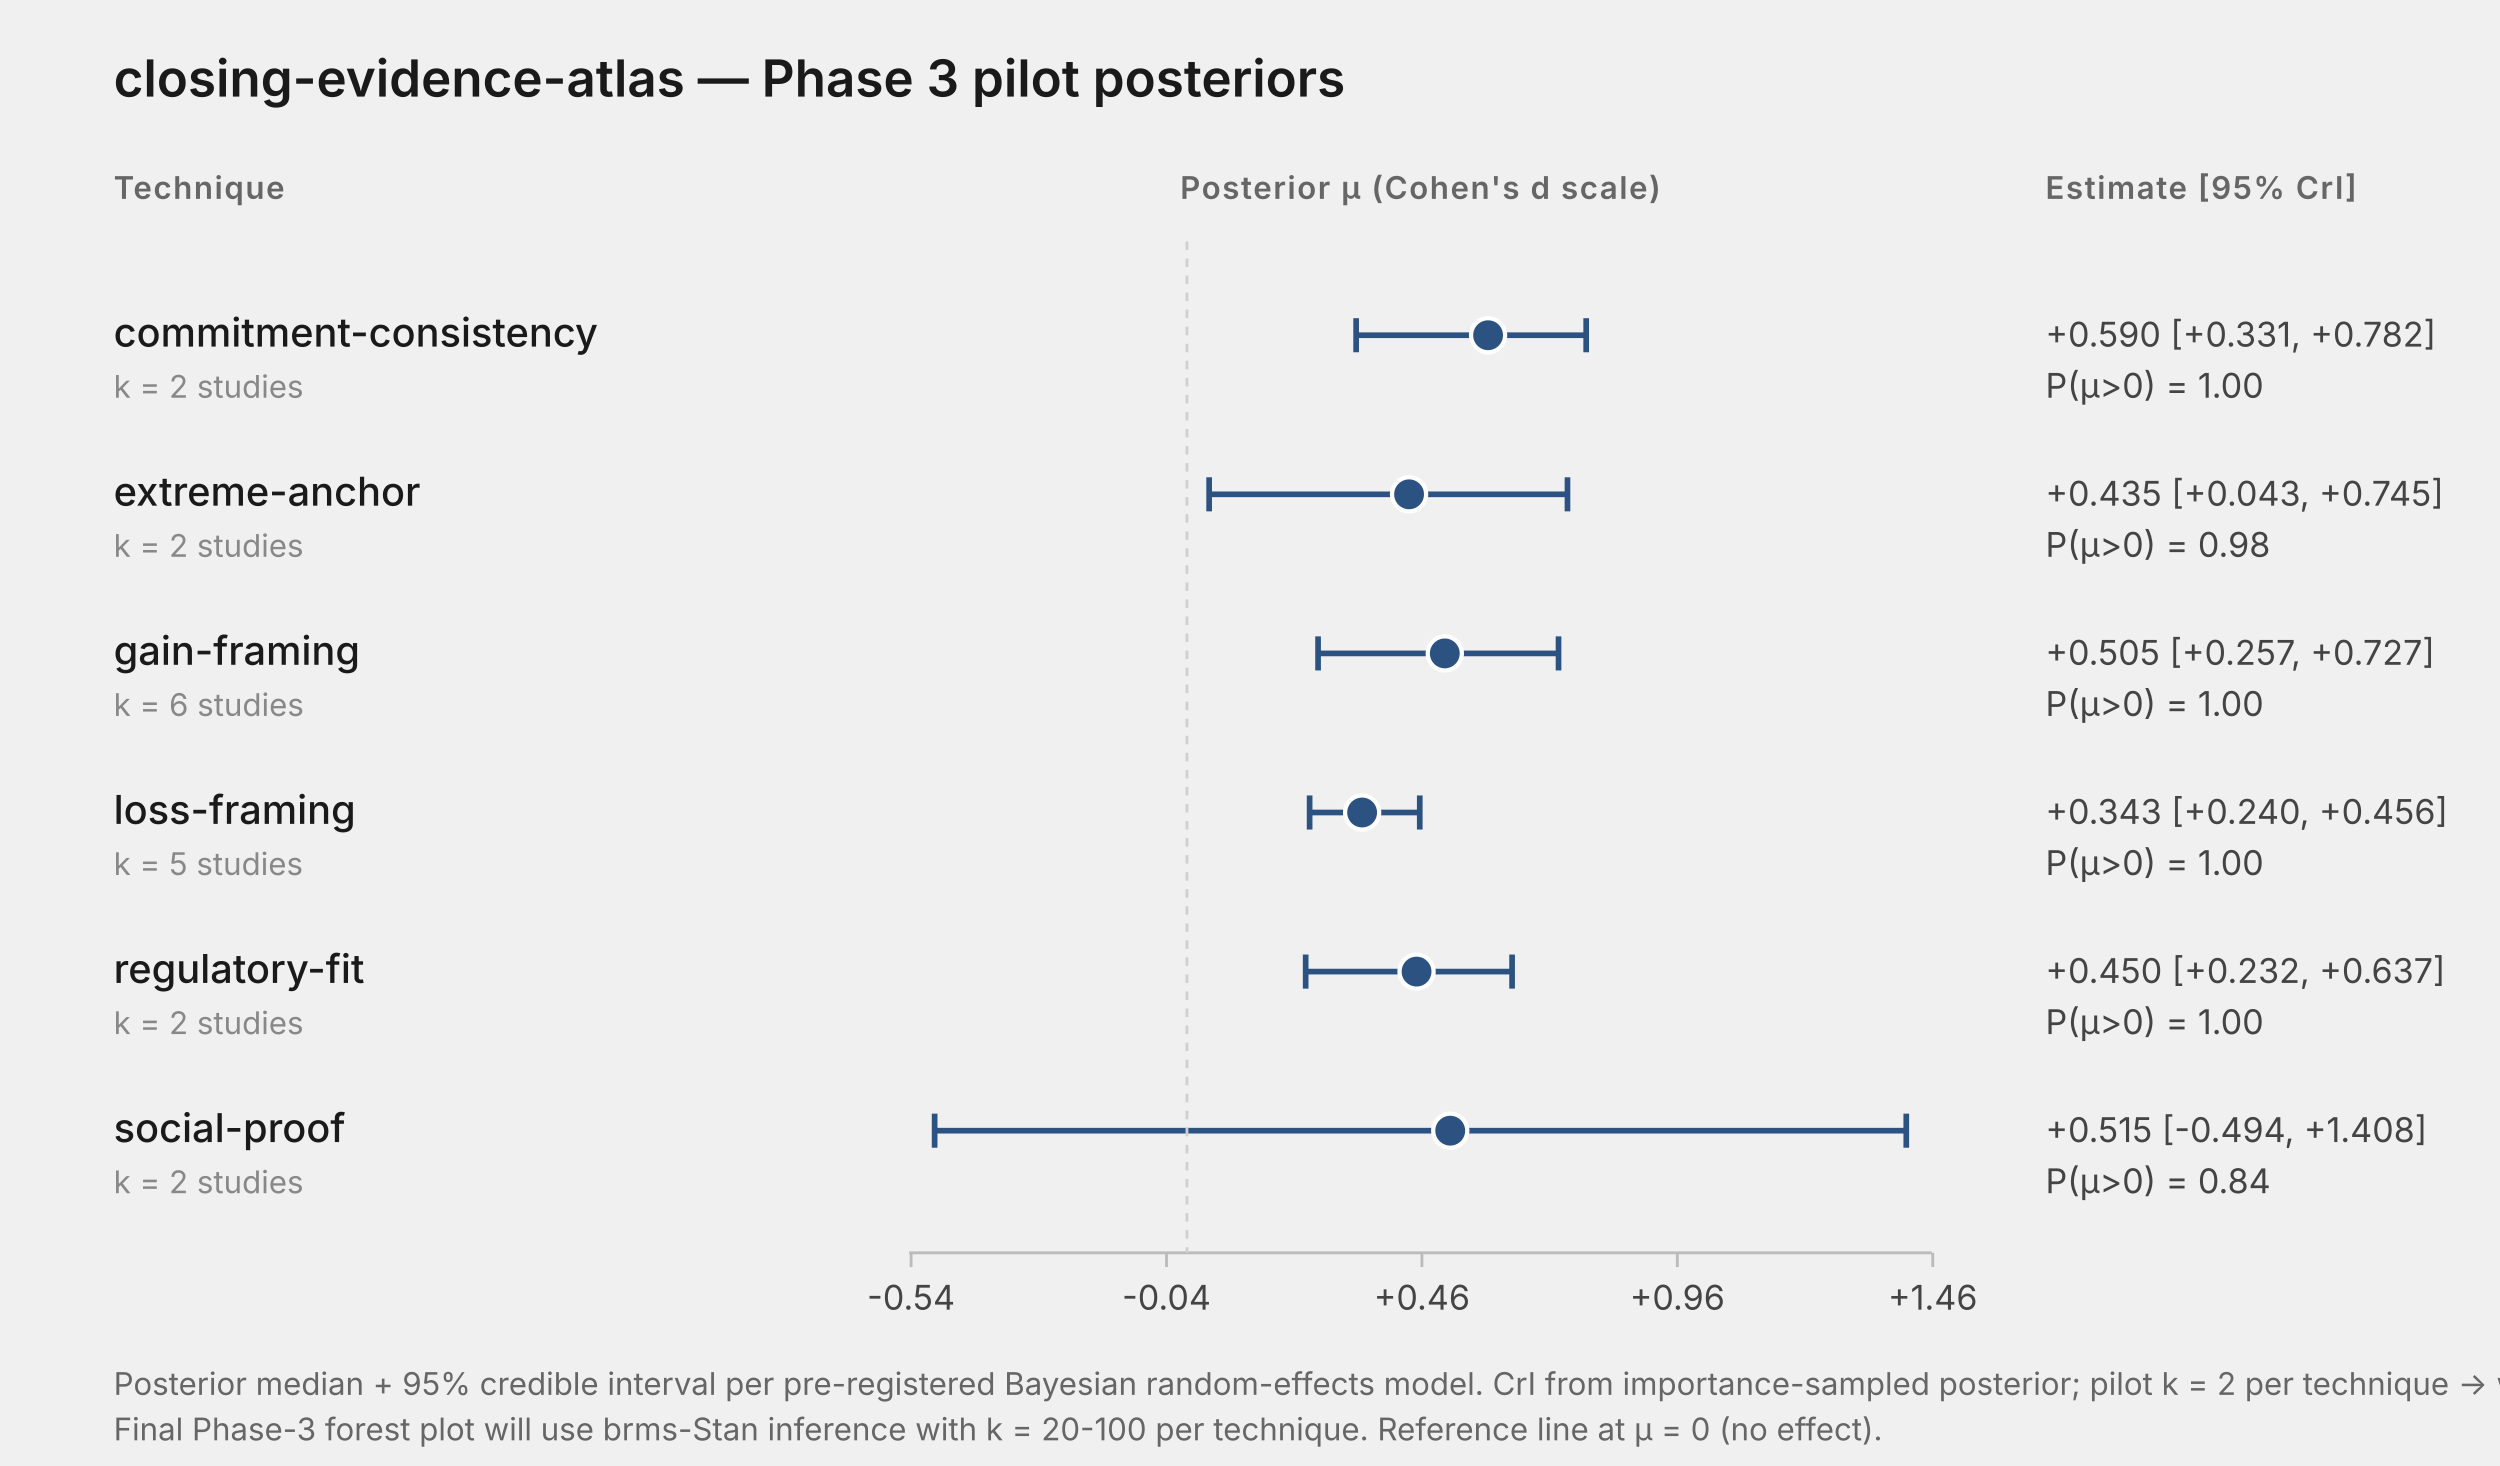
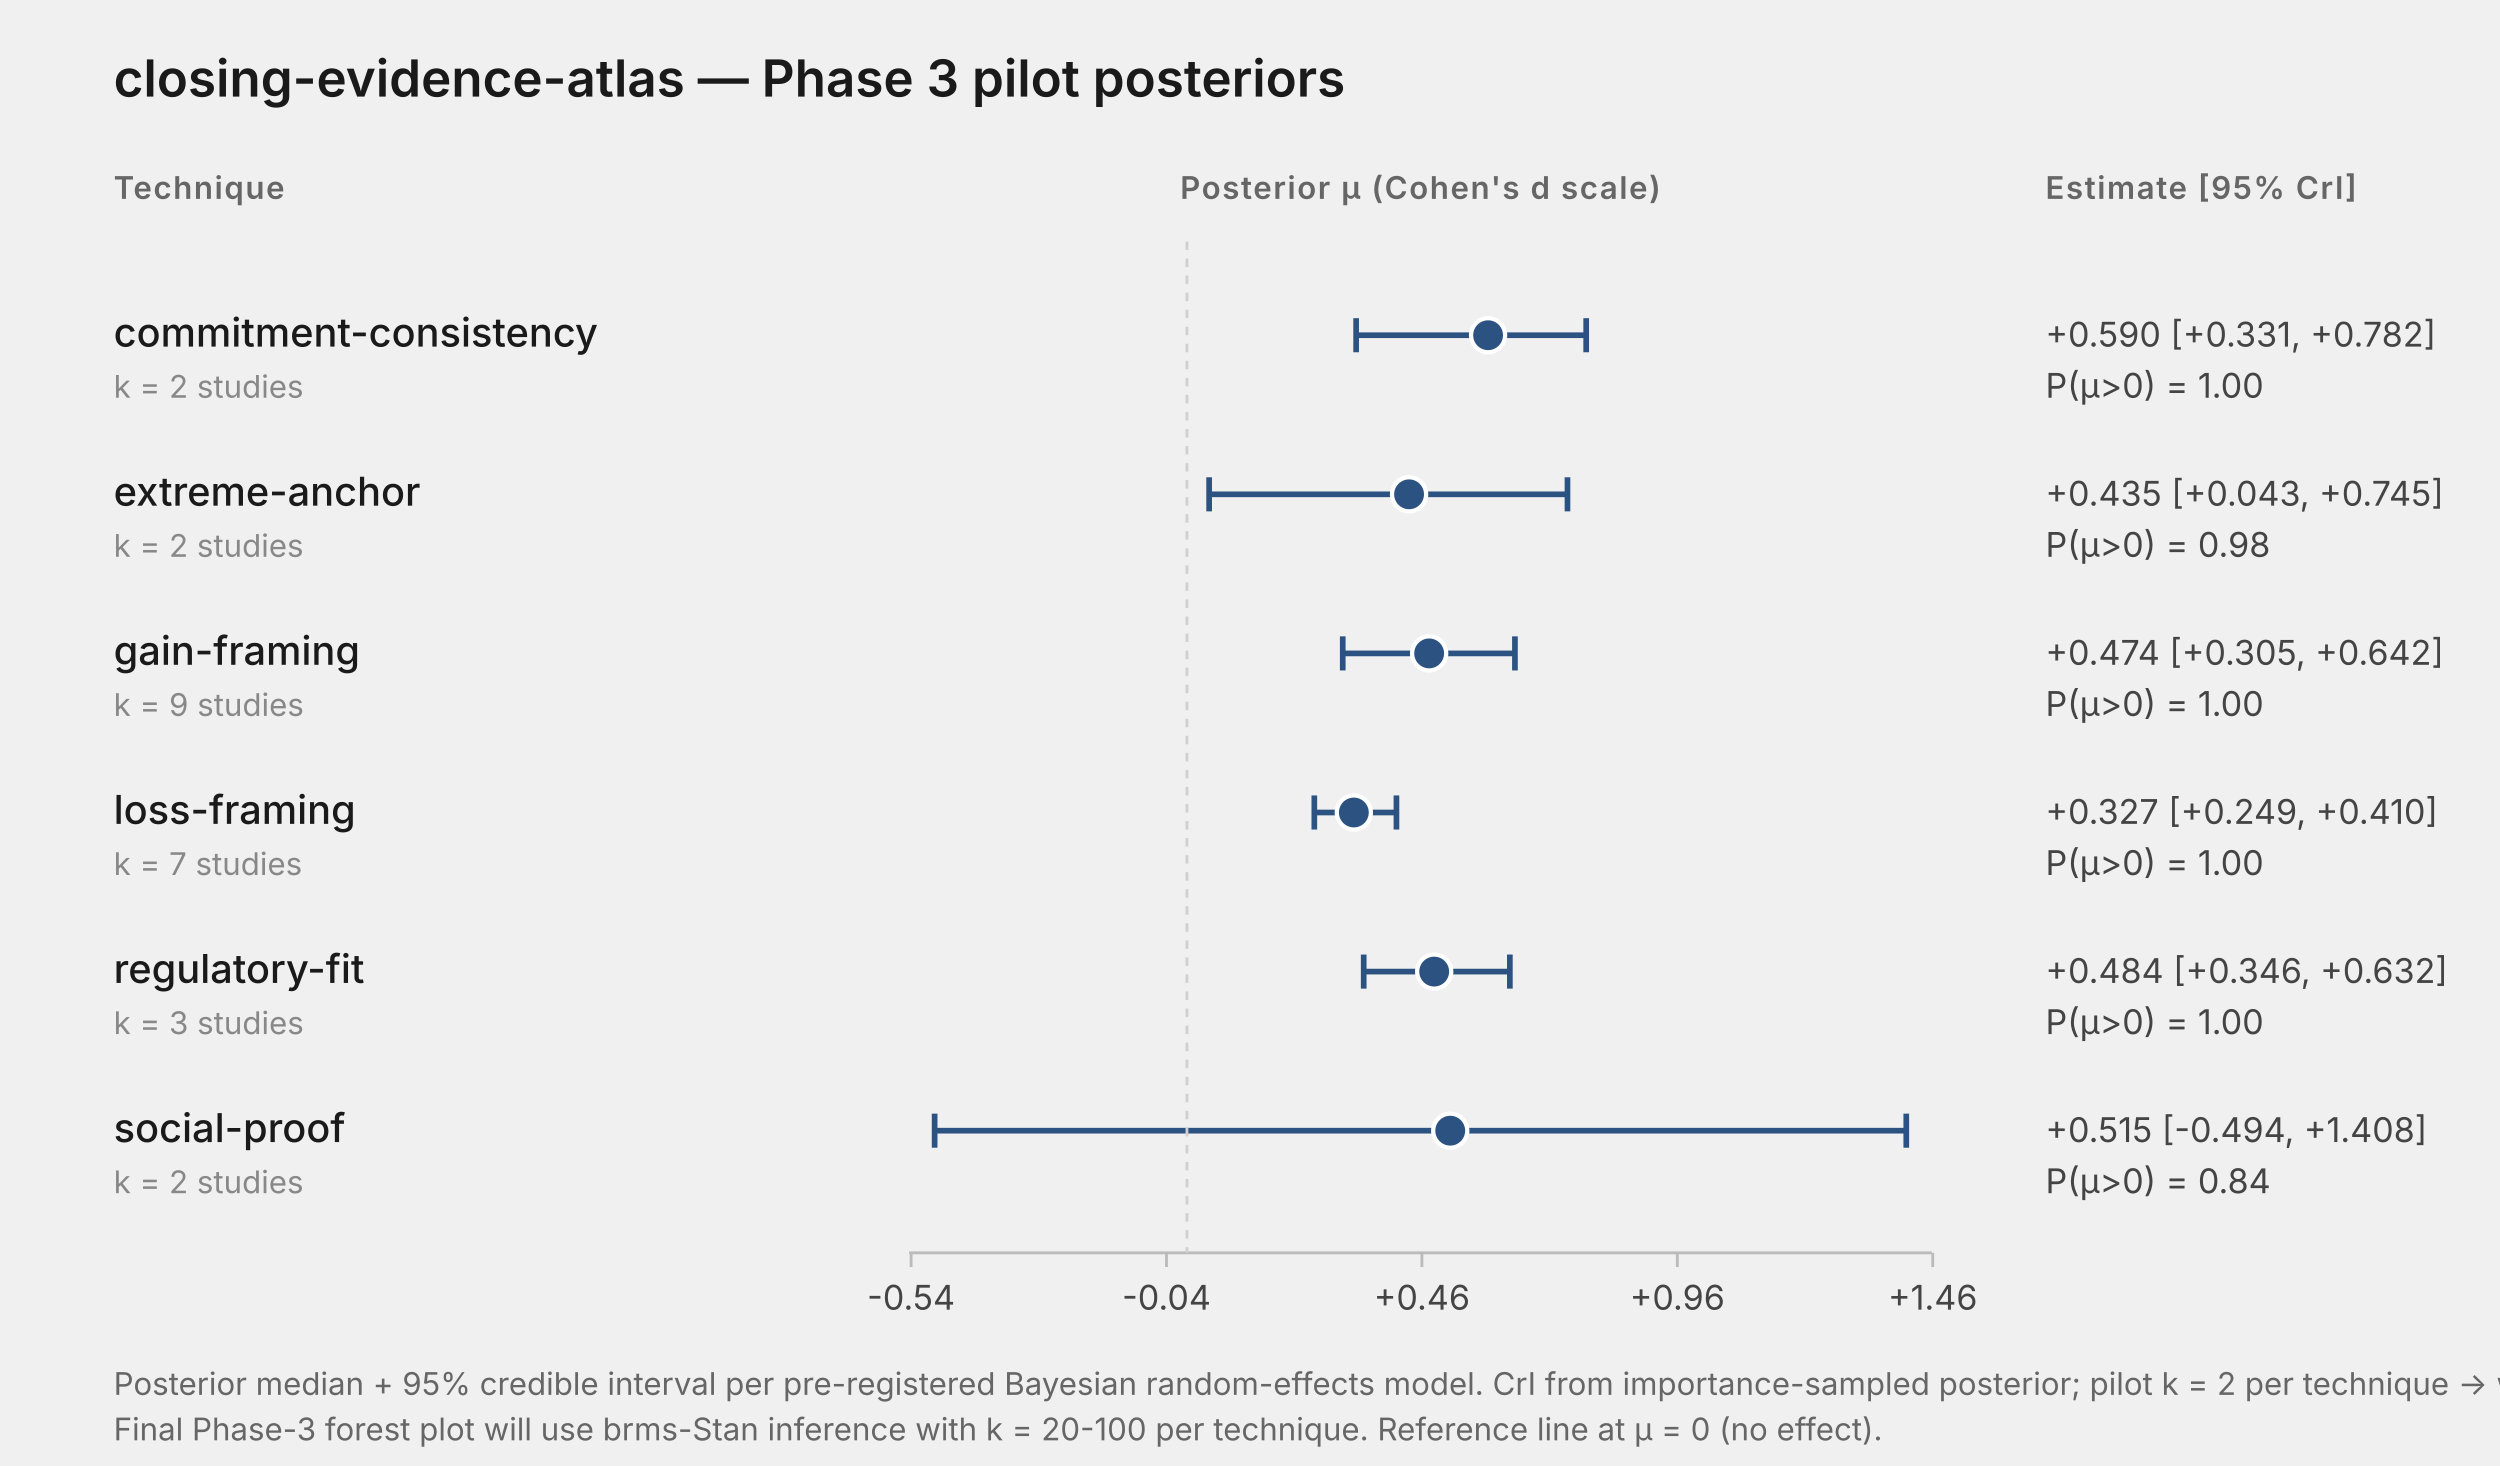
<svg xmlns="http://www.w3.org/2000/svg" width="880" height="516" viewBox="0 0 880 516" font-family="Inter, -apple-system, sans-serif" font-size="13">
  <style>.title{font-size:18px;font-weight:600;fill:#1a1a1a}.header{font-size:11px;font-weight:600;fill:#666;text-transform:uppercase;letter-spacing:.05em}.tech{font-size:14px;font-weight:500;fill:#1a1a1a}.k{font-size:11px;fill:#888}.stat{font-size:12px;fill:#444;font-variant-numeric:tabular-nums}.axis{stroke:#bbb;stroke-width:1}.ref{stroke:#d0d0d0;stroke-width:1;stroke-dasharray:3 3}.ci{stroke:#2c5282;stroke-width:2}.point{fill:#2c5282;stroke:#fff;stroke-width:1.5}.caption{font-size:11px;fill:#666}</style>
  <text x="40" y="34" class="title">closing-evidence-atlas — Phase 3 pilot posteriors</text>
  <text x="40" y="70" class="header">Technique</text>
  <text x="500.0" y="70" class="header" text-anchor="middle">Posterior μ (Cohen's d scale)</text>
  <text x="720" y="70" class="header">Estimate [95% CrI]</text>
  <text x="40" y="122.0" class="tech">commitment-consistency</text>
  <text x="40" y="140.0" class="k">k = 2 studies</text>
  <line x1="477.358" y1="118.0" x2="558.336" y2="118.0" class="ci" />
  <line x1="477.358" y1="112.0" x2="477.358" y2="124.0" class="ci" />
  <line x1="558.336" y1="112.0" x2="558.336" y2="124.0" class="ci" />
  <circle cx="523.807" cy="118.0" r="6" class="point" />
  <text x="720" y="122.0" class="stat">+0.590 [+0.331, +0.782]</text>
  <text x="720" y="140.0" class="stat" fill="#888">P(μ&gt;0) = 1.00</text>
  <text x="40" y="178.0" class="tech">extreme-anchor</text>
  <text x="40" y="196.0" class="k">k = 2 studies</text>
  <line x1="425.616" y1="174.0" x2="551.751" y2="174.0" class="ci" />
  <line x1="425.616" y1="168.0" x2="425.616" y2="180.0" class="ci" />
  <line x1="551.751" y1="168.0" x2="551.751" y2="180.0" class="ci" />
  <circle cx="495.995" cy="174.0" r="6" class="point" />
  <text x="720" y="178.0" class="stat">+0.435 [+0.043, +0.745]</text>
  <text x="720" y="196.0" class="stat" fill="#888">P(μ&gt;0) = 0.98</text>
  <text x="40" y="234.0" class="tech">gain-framing</text>
-   <text x="40" y="252.0" class="k">k = 6 studies</text>
-   <line x1="463.963" y1="230.0" x2="548.602" y2="230.0" class="ci" />
-   <line x1="463.963" y1="224.0" x2="463.963" y2="236.0" class="ci" />
-   <line x1="548.602" y1="224.0" x2="548.602" y2="236.0" class="ci" />
-   <circle cx="508.57" cy="230.0" r="6" class="point" />
-   <text x="720" y="234.0" class="stat">+0.505 [+0.257, +0.727]</text>
+   <text x="40" y="252.0" class="k">k = 9 studies</text>
+   <line x1="472.647" y1="230.0" x2="533.256" y2="230.0" class="ci" />
+   <line x1="472.647" y1="224.0" x2="472.647" y2="236.0" class="ci" />
+   <line x1="533.256" y1="224.0" x2="533.256" y2="236.0" class="ci" />
+   <circle cx="503.061" cy="230.0" r="6" class="point" />
+   <text x="720" y="234.0" class="stat">+0.474 [+0.305, +0.642]</text>
  <text x="720" y="252.0" class="stat" fill="#888">P(μ&gt;0) = 1.00</text>
  <text x="40" y="290.0" class="tech">loss-framing</text>
-   <text x="40" y="308.0" class="k">k = 5 studies</text>
-   <line x1="460.988" y1="286.0" x2="499.756" y2="286.0" class="ci" />
-   <line x1="460.988" y1="280.0" x2="460.988" y2="292.0" class="ci" />
-   <line x1="499.756" y1="280.0" x2="499.756" y2="292.0" class="ci" />
-   <circle cx="479.47" cy="286.0" r="6" class="point" />
-   <text x="720" y="290.0" class="stat">+0.343 [+0.240, +0.456]</text>
+   <text x="40" y="308.0" class="k">k = 7 studies</text>
+   <line x1="462.641" y1="286.0" x2="491.548" y2="286.0" class="ci" />
+   <line x1="462.641" y1="280.0" x2="462.641" y2="292.0" class="ci" />
+   <line x1="491.548" y1="280.0" x2="491.548" y2="292.0" class="ci" />
+   <circle cx="476.549" cy="286.0" r="6" class="point" />
+   <text x="720" y="290.0" class="stat">+0.327 [+0.249, +0.410]</text>
  <text x="720" y="308.0" class="stat" fill="#888">P(μ&gt;0) = 1.00</text>
  <text x="40" y="346.0" class="tech">regulatory-fit</text>
-   <text x="40" y="364.0" class="k">k = 2 studies</text>
-   <line x1="459.592" y1="342.0" x2="532.257" y2="342.0" class="ci" />
-   <line x1="459.592" y1="336.0" x2="459.592" y2="348.0" class="ci" />
-   <line x1="532.257" y1="336.0" x2="532.257" y2="348.0" class="ci" />
-   <circle cx="498.627" cy="342.0" r="6" class="point" />
-   <text x="720" y="346.0" class="stat">+0.450 [+0.232, +0.637]</text>
+   <text x="40" y="364.0" class="k">k = 3 studies</text>
+   <line x1="480.023" y1="342.0" x2="531.472" y2="342.0" class="ci" />
+   <line x1="480.023" y1="336.0" x2="480.023" y2="348.0" class="ci" />
+   <line x1="531.472" y1="336.0" x2="531.472" y2="348.0" class="ci" />
+   <circle cx="504.834" cy="342.0" r="6" class="point" />
+   <text x="720" y="346.0" class="stat">+0.484 [+0.346, +0.632]</text>
  <text x="720" y="364.0" class="stat" fill="#888">P(μ&gt;0) = 1.00</text>
  <text x="40" y="402.0" class="tech">social-proof</text>
  <text x="40" y="420.0" class="k">k = 2 studies</text>
  <line x1="328.99" y1="398.0" x2="671.01" y2="398.0" class="ci" />
  <line x1="328.99" y1="392.0" x2="328.99" y2="404.0" class="ci" />
  <line x1="671.01" y1="392.0" x2="671.01" y2="404.0" class="ci" />
  <circle cx="510.482" cy="398.0" r="6" class="point" />
  <text x="720" y="402.0" class="stat">+0.515 [-0.494, +1.408]</text>
  <text x="720" y="420.0" class="stat" fill="#888">P(μ&gt;0) = 0.84</text>
  <line x1="320" y1="441" x2="680" y2="441" class="axis" />
  <line x1="320.705" y1="441" x2="320.705" y2="446" class="axis" />
  <text x="320.705" y="461" class="stat" text-anchor="middle">-0.54</text>
  <line x1="410.61" y1="441" x2="410.61" y2="446" class="axis" />
  <text x="410.61" y="461" class="stat" text-anchor="middle">-0.04</text>
  <line x1="500.515" y1="441" x2="500.515" y2="446" class="axis" />
  <text x="500.515" y="461" class="stat" text-anchor="middle">+0.46</text>
  <line x1="590.42" y1="441" x2="590.42" y2="446" class="axis" />
  <text x="590.42" y="461" class="stat" text-anchor="middle">+0.96</text>
  <line x1="680.324" y1="441" x2="680.324" y2="446" class="axis" />
  <text x="680.324" y="461" class="stat" text-anchor="middle">+1.46</text>
  <line x1="417.802" y1="85" x2="417.802" y2="441" class="ref" />
  <text x="40" y="491" class="caption">Posterior median + 95% credible interval per pre-registered Bayesian random-effects model. CrI from importance-sampled posterior; pilot k = 2 per technique → wide intervals expected.</text>
  <text x="40" y="507" class="caption">Final Phase-3 forest plot will use brms-Stan inference with k = 20-100 per technique. Reference line at μ = 0 (no effect).</text>
</svg>
